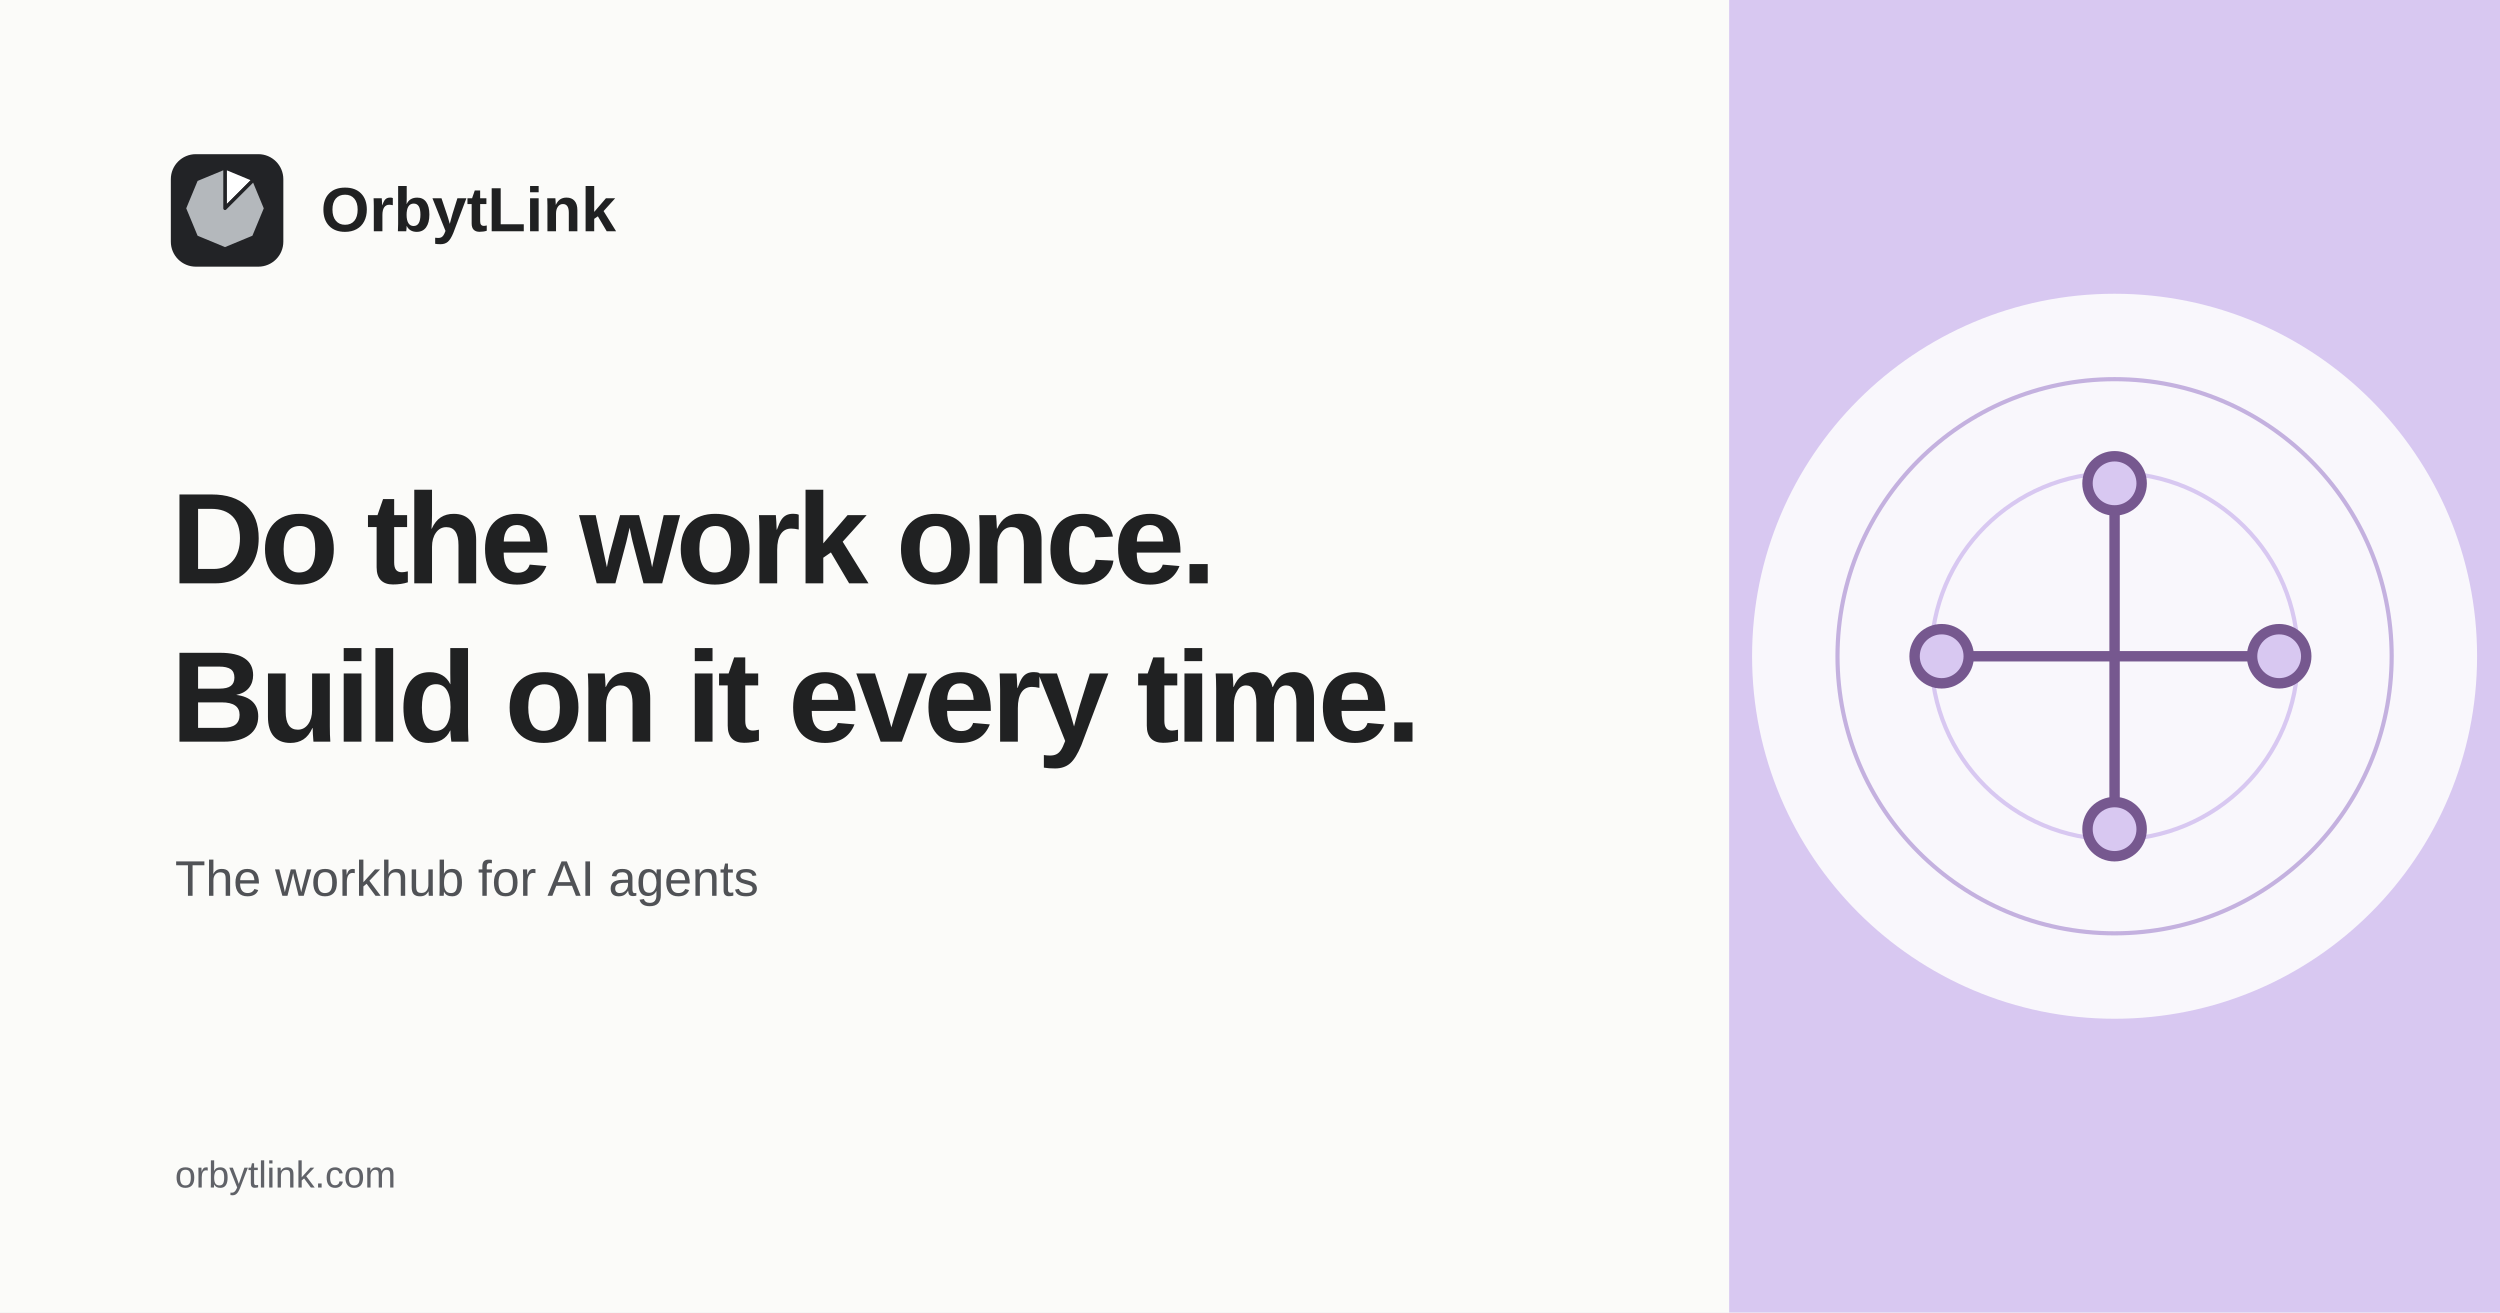
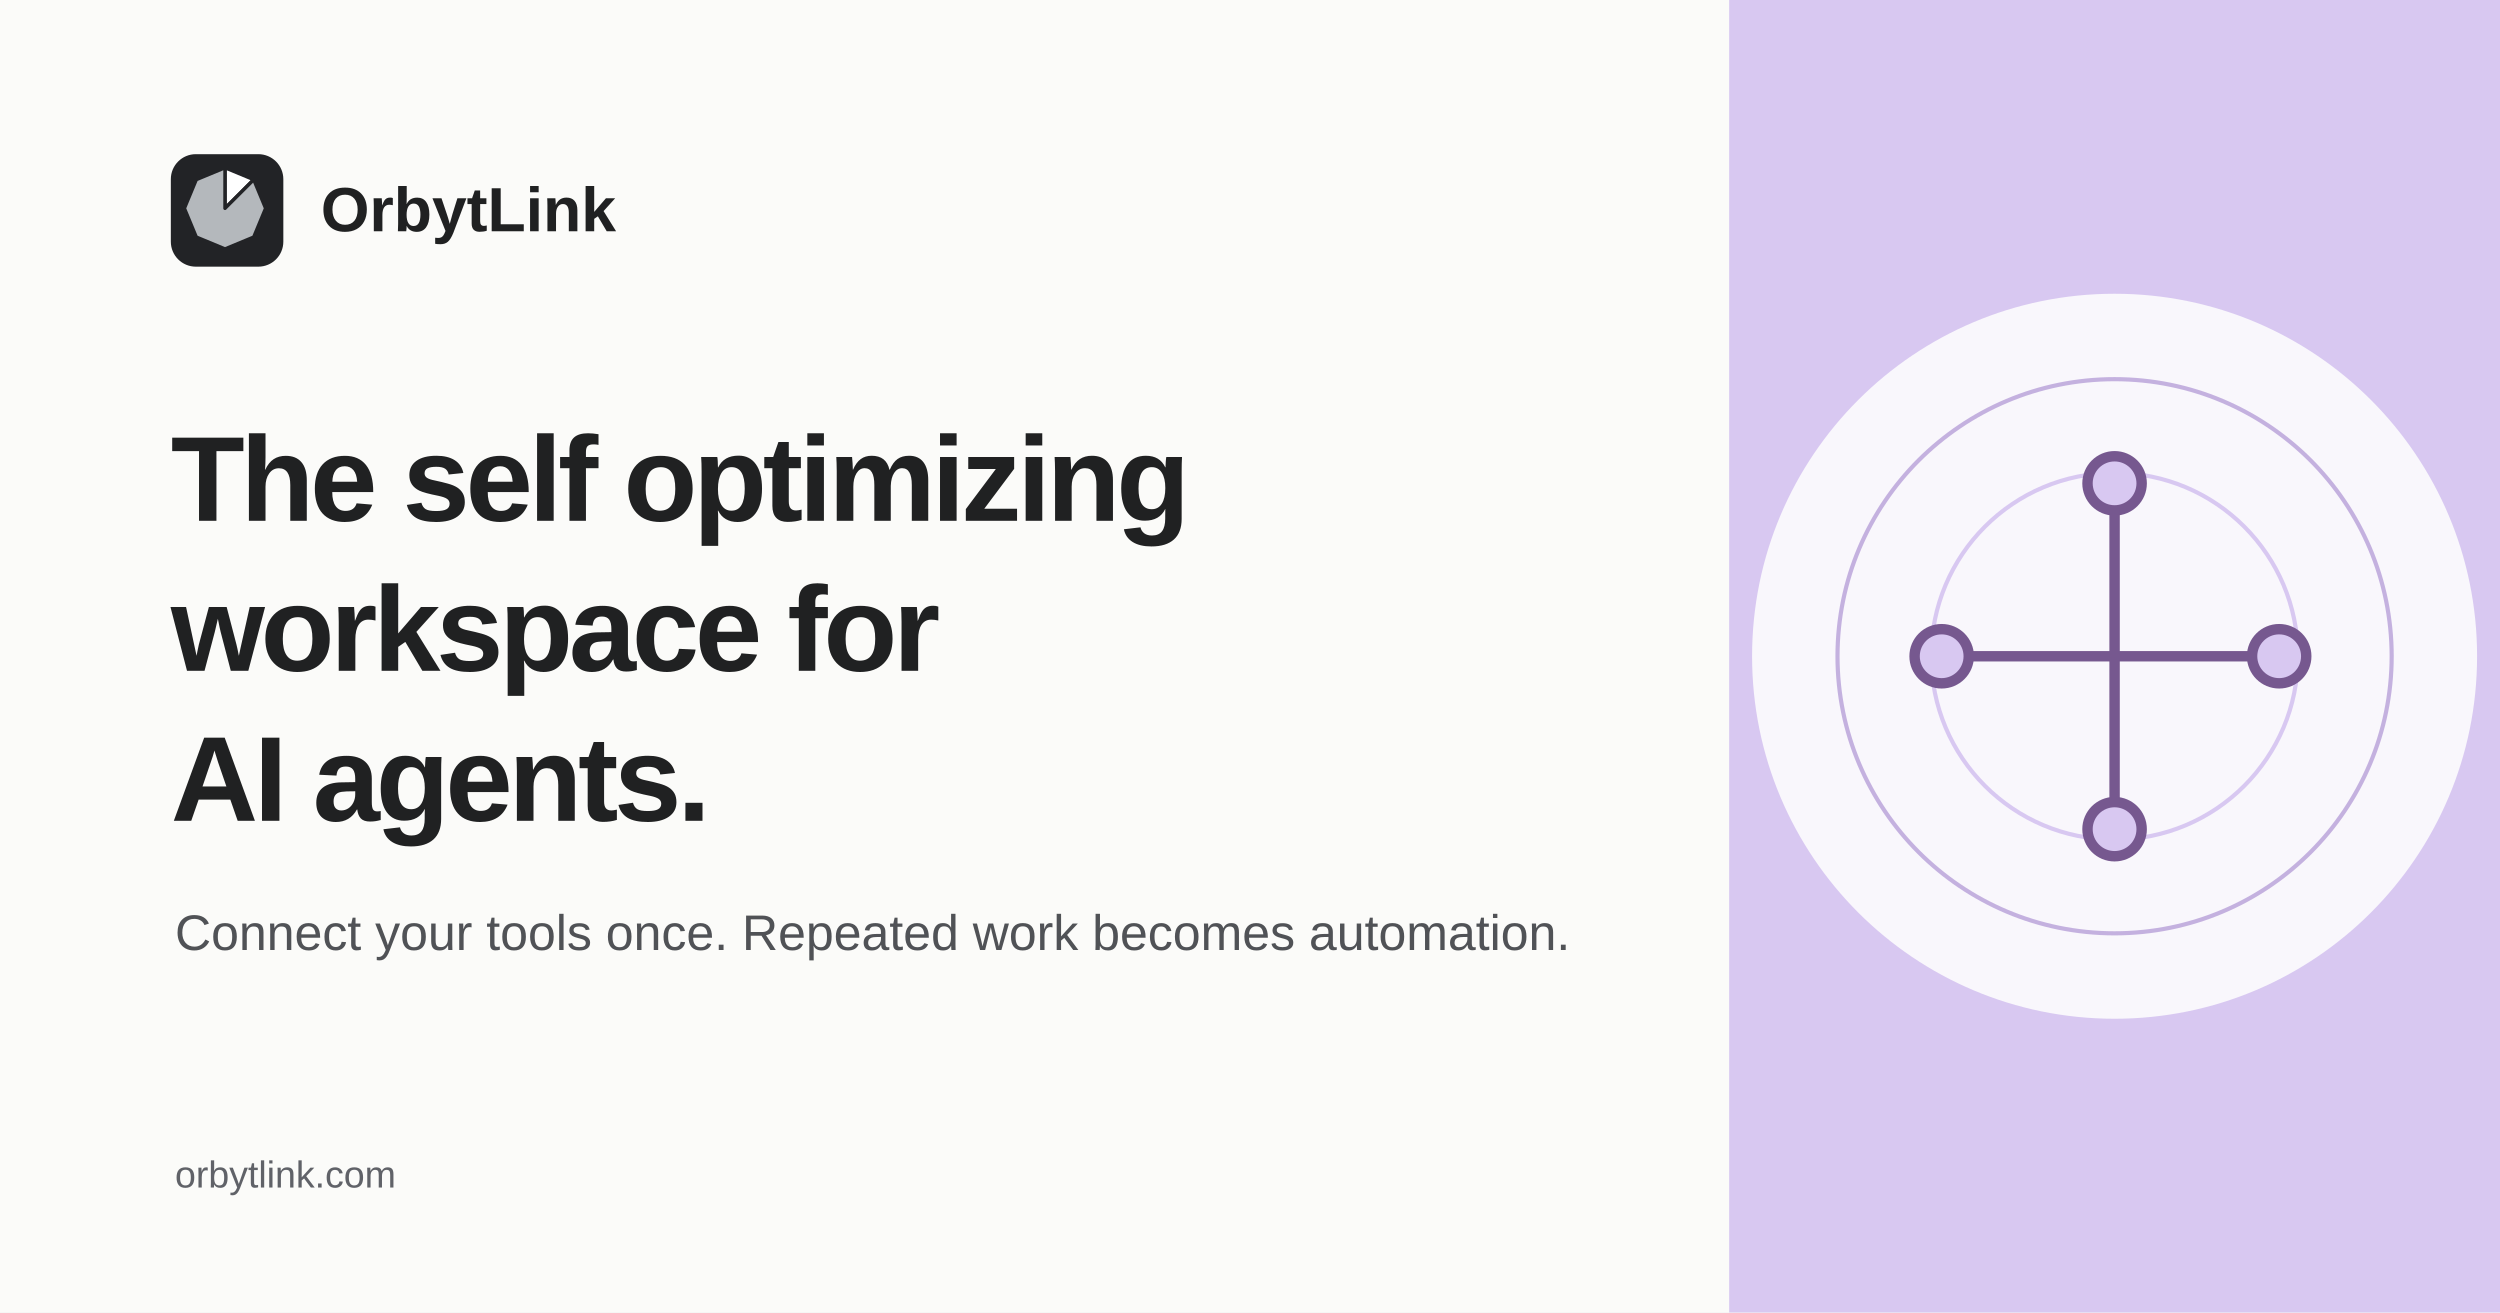
<svg xmlns="http://www.w3.org/2000/svg" width="1200" height="630" viewBox="0 0 1200 630">
  <rect width="1200" height="630" fill="#fbfbf9" />
  <path d="M830 0h370v630H830z" fill="#d8c8f1" />
  <circle cx="1015" cy="315" r="174" fill="#f9f7fc" />
  <circle cx="1015" cy="315" r="133" fill="none" stroke="#c4b1df" stroke-width="2" />
  <circle cx="1015" cy="315" r="88" fill="none" stroke="#d8c8f1" stroke-width="2" />
  <rect x="82" y="74" width="54" height="54" rx="12" fill="#222326" />
  <g transform="translate(87 79) scale(1.5)" stroke="#222326" stroke-width="1.1" stroke-linejoin="round">
    <polygon points="14,14 14,1 23.19,4.81" fill="#fff" />
    <polygon points="14,14 23.19,4.81 27,14 23.19,23.19 14,27 4.81,23.19 1,14 4.81,4.81 14,1" fill="#edf2f5" fill-opacity=".72" />
  </g>
  <text x="154" y="111" fill="#202122" font-family="Manrope,Arial,sans-serif" font-size="30" font-weight="600">OrbytLink</text>
-   <text x="82" y="280" fill="#202122" font-family="Manrope,Arial,sans-serif" font-size="62" font-weight="600" letter-spacing="-2">Do the work once.</text>
-   <text x="82" y="356" fill="#202122" font-family="Manrope,Arial,sans-serif" font-size="62" font-weight="600" letter-spacing="-2">Build on it every time.</text>
-   <text x="84" y="430" fill="#505256" font-family="Manrope,Arial,sans-serif" font-size="24">The workhub for AI agents</text>
+   <text x="82" y="250" fill="#202122" font-family="Manrope,Arial,sans-serif" font-size="58" font-weight="600" letter-spacing="-2">The self optimizing</text>
+   <text x="82" y="322" fill="#202122" font-family="Manrope,Arial,sans-serif" font-size="58" font-weight="600" letter-spacing="-2">workspace for</text>
+   <text x="82" y="394" fill="#202122" font-family="Manrope,Arial,sans-serif" font-size="58" font-weight="600" letter-spacing="-2">AI agents.</text>
+   <text x="84" y="456" fill="#505256" font-family="Manrope,Arial,sans-serif" font-size="24">Connect your tools once. Repeated work becomes automation.</text>
  <text x="84" y="570" fill="#606268" font-family="Manrope,Arial,sans-serif" font-size="18">orbytlink.com</text>
  <g fill="none" stroke="#76588f" stroke-width="5" stroke-linecap="round" stroke-linejoin="round">
    <path d="M932 315h162M1015 232v166" />
    <circle cx="932" cy="315" r="13" fill="#d8c8f1" />
    <circle cx="1094" cy="315" r="13" fill="#d8c8f1" />
    <circle cx="1015" cy="232" r="13" fill="#d8c8f1" />
    <circle cx="1015" cy="398" r="13" fill="#d8c8f1" />
  </g>
</svg>
